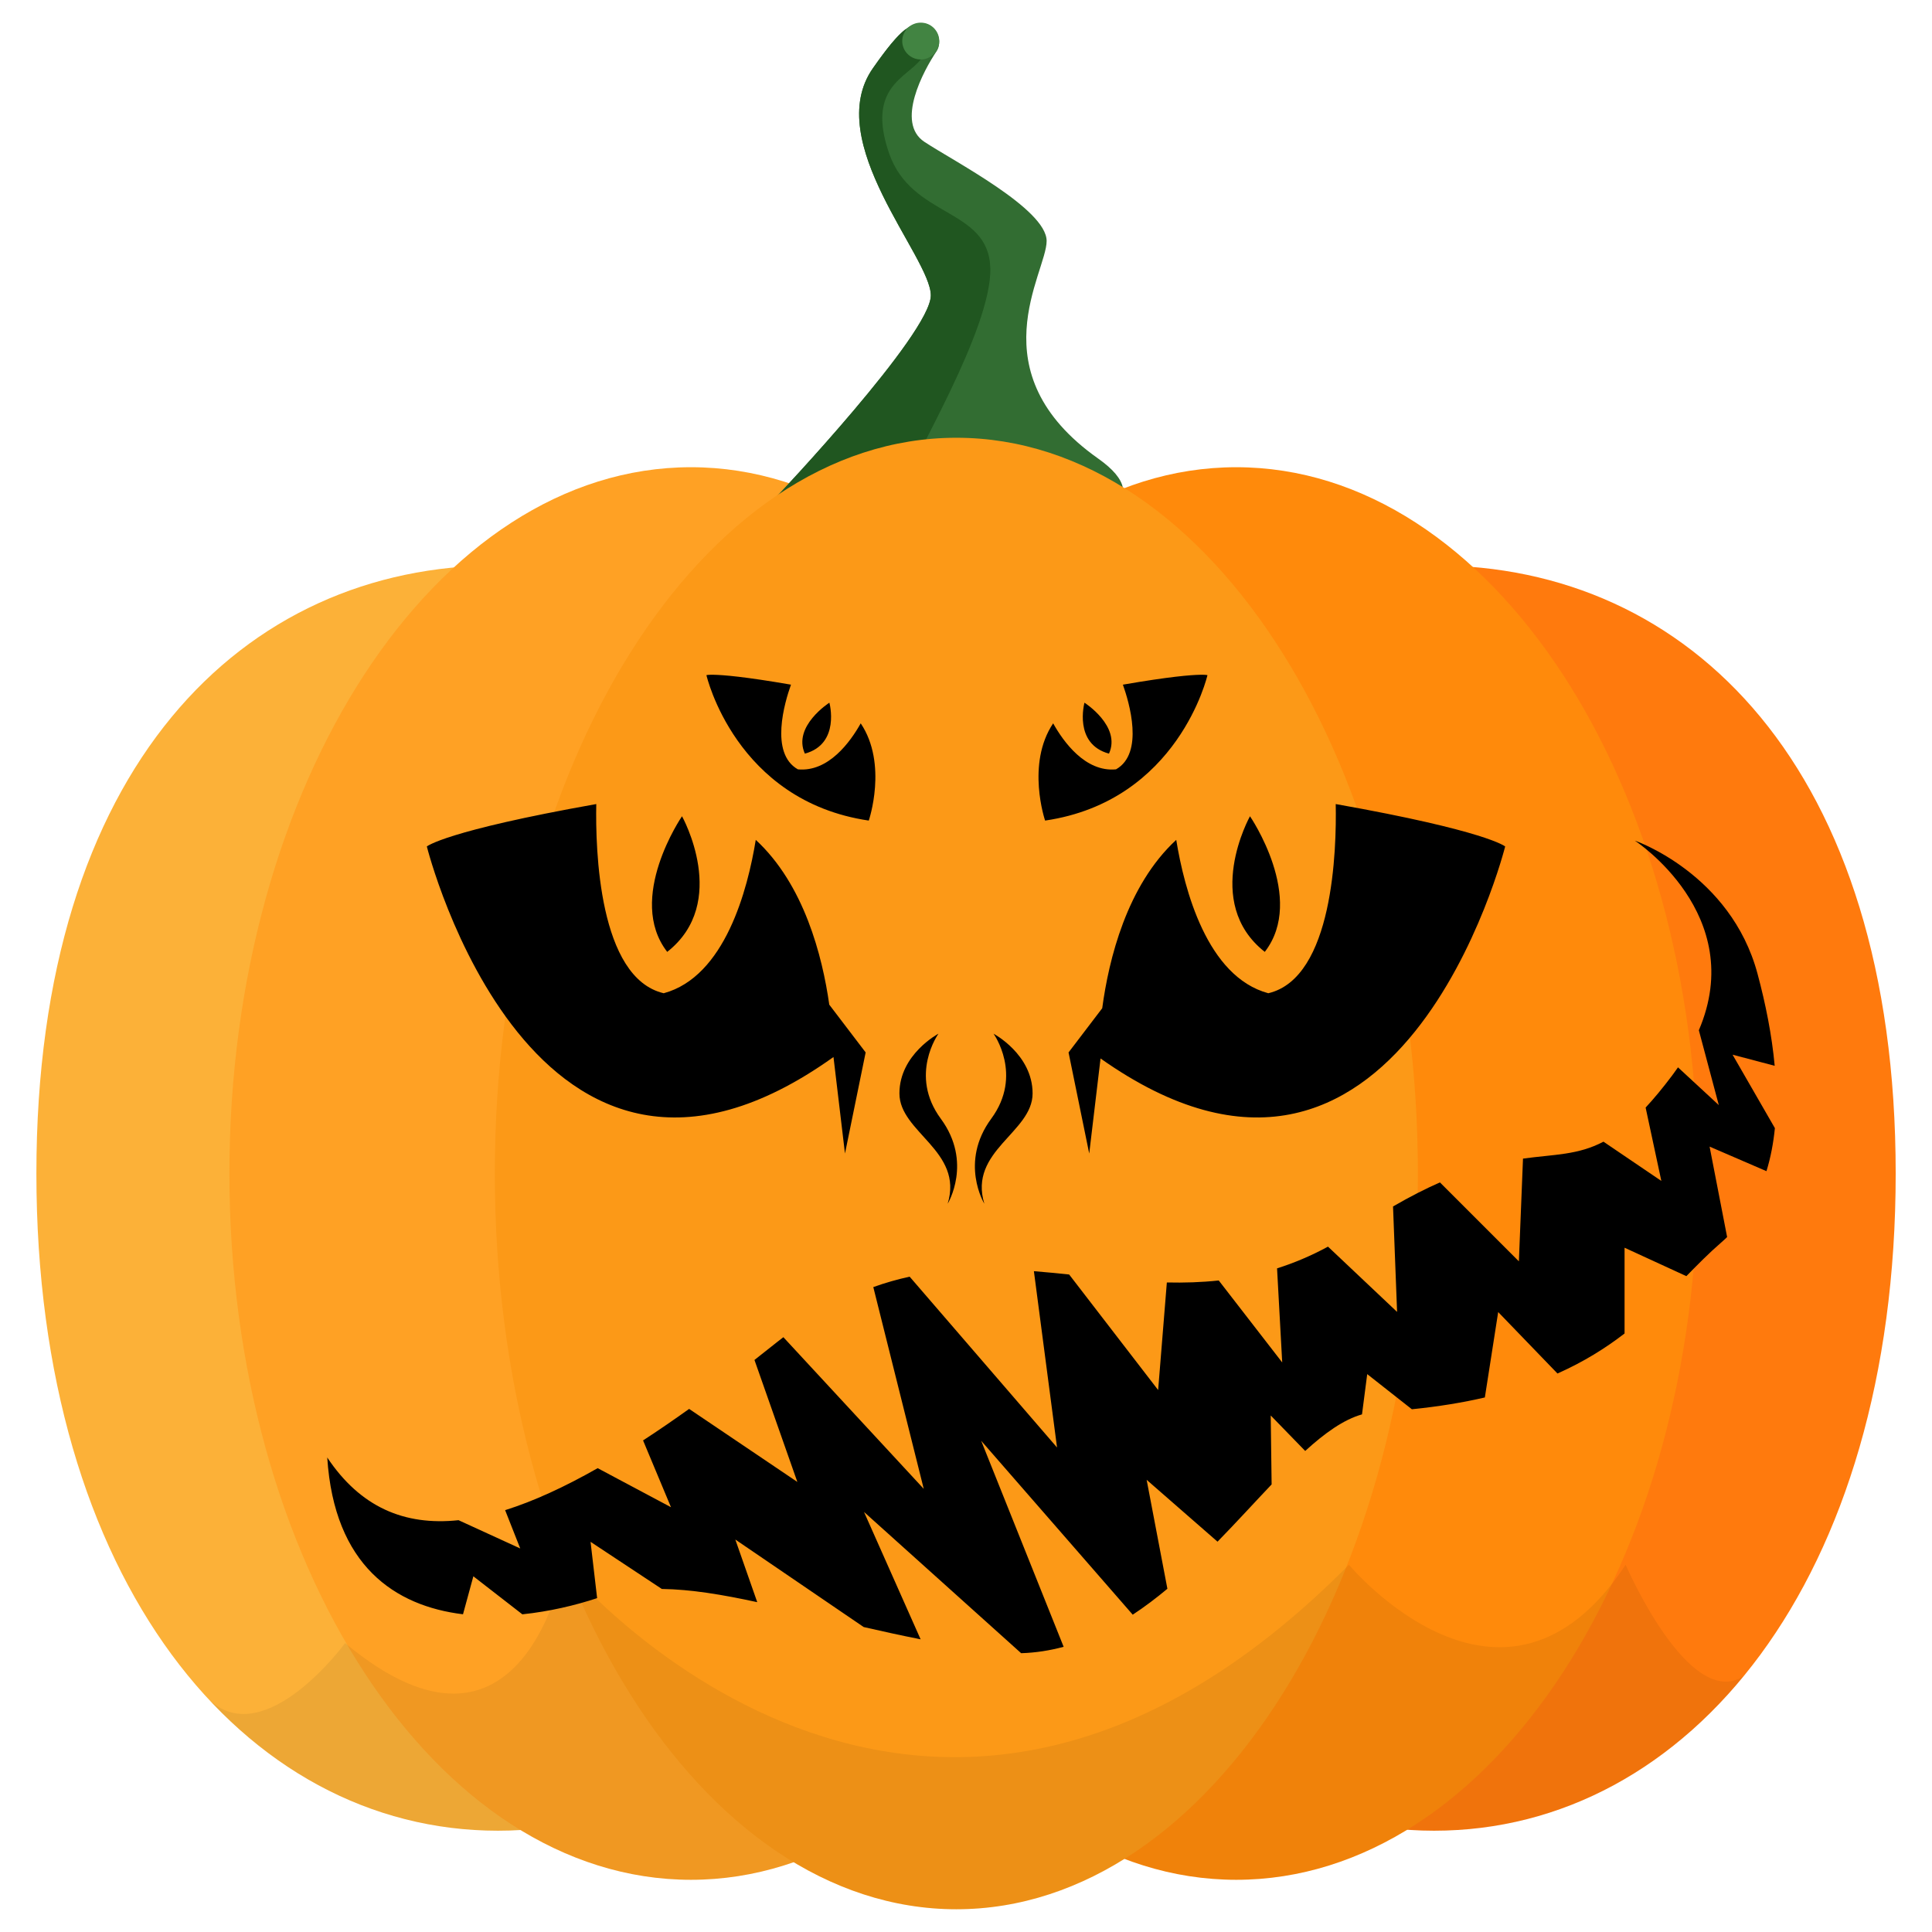
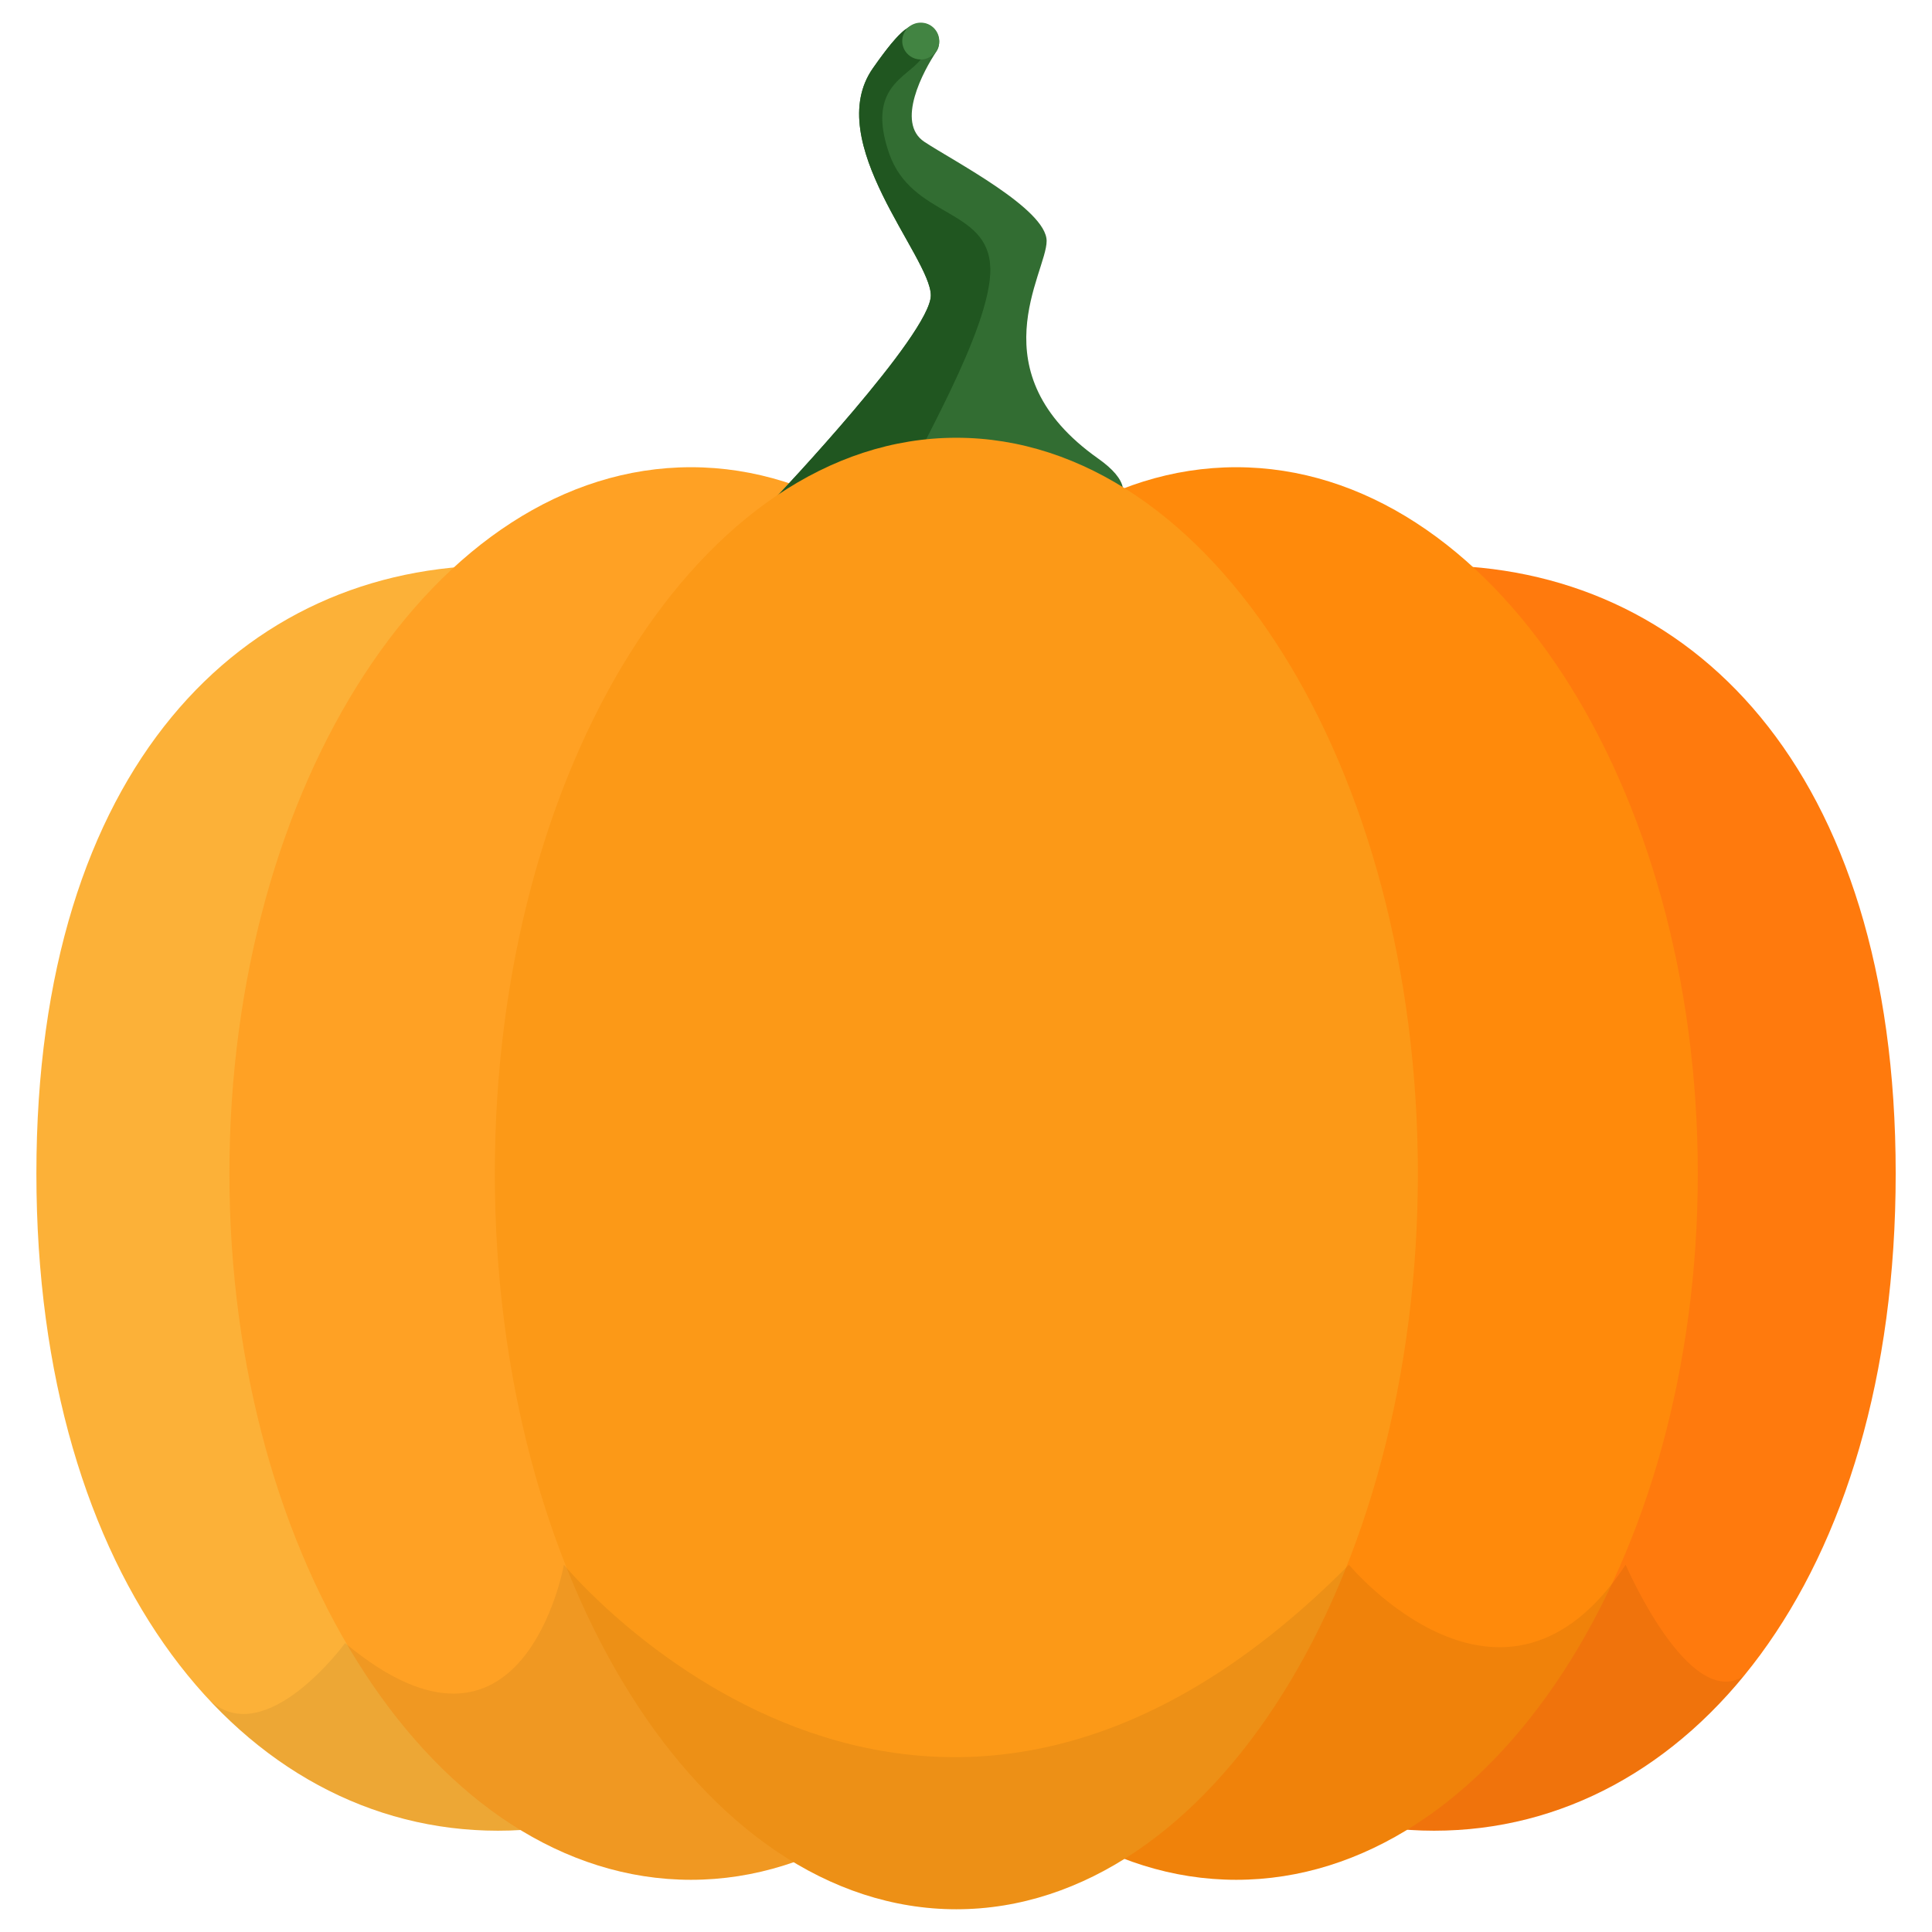
<svg xmlns="http://www.w3.org/2000/svg" version="1.1" x="0px" y="0px" viewBox="0 0 100 100" xml:space="preserve" id="svg1276" width="1024" height="1024">
  <defs id="defs846" />
  <g id="layer2" style="display:inline">
    <g id="layer1" style="display:inline" transform="translate(-242.0814,-16.26103)">
      <path class="st22" d="m 291.743,77.001 c 0,21.034 -10.696,34.017 -23.889,34.017 -13.193,0 -23.889,-12.986 -23.889,-34.017 0,-21.031 10.696,-31.475 23.889,-31.475 13.193,0 23.889,10.444 23.889,31.475 z" id="path1003" style="fill:#fcb138;fill-opacity:1;stroke-width:0.255" />
      <path class="st23" d="m 340.202,77.001 c 0,21.034 -10.696,34.017 -23.889,34.017 -13.193,0 -23.889,-12.986 -23.889,-34.017 0,-21.031 10.696,-31.475 23.889,-31.475 13.193,0 23.889,10.444 23.889,31.475 z" id="path1005" style="fill:#ff7a0d;fill-opacity:1;stroke-width:0.255" />
      <path id="ellipse1007" style="fill:#ff8a0b;stroke-width:0.255" d="M 329.959,77.001 A 23.889,36.558 0 0 1 306.07,113.559 23.889,36.558 0 0 1 282.182,77.001 23.889,36.558 0 0 1 306.07,40.444 23.889,36.558 0 0 1 329.959,77.001 Z" class="st24" />
      <path id="ellipse1009" style="fill:#ffa124;stroke-width:0.255" d="M 301.733,77.001 A 23.889,36.558 0 0 1 277.845,113.559 23.889,36.558 0 0 1 253.956,77.001 23.889,36.558 0 0 1 277.845,40.444 23.889,36.558 0 0 1 301.733,77.001 Z" class="st25" />
      <path class="st26" d="m 282.266,41.981 c 0,0 7.994,-8.444 7.994,-10.432 0,-1.987 -5.661,-7.949 -2.998,-11.756 0.933,-1.332 1.551,-2.051 2.103,-2.257 1.025,-0.379 1.62,0.742 1.186,1.388 -0.667,0.994 -2.124,3.685 -0.624,4.678 1.498,0.994 6.328,3.476 6.328,5.133 0,1.657 -3.662,6.788 2.666,11.26 6.328,4.47 -12.49,5.133 -13.821,3.476 -1.337,-1.657 -2.834,-1.492 -2.834,-1.492 z" id="path1011" style="fill:#326d32;fill-opacity:1;stroke-width:0.255" />
      <path id="path893" style="fill:#205620;fill-opacity:1;stroke-width:2.61" d="m 479.936,15.541 c -4.648,3.571 -10.04,10.296 -17.281,20.633 -27.27,38.981 30.699,100.03 30.699,120.379 0,20.348 -81.85,106.807 -81.861,106.818 v 0.002 c 6.5e-4,-7e-5 0.221,-0.012 0.326,-0.019 1.036,-0.133 72.16,-9.301 71.303,-13.512 -0.864,-4.242 42.631,-75.464 41.768,-107.68 -0.838,-32.215 -41.767,-26.281 -53.701,-61.047 -11.96,-34.765 9.368,-39.841 16.826,-49.6 4.194,-5.487 -1.921,-11.639 -8.078,-15.975 z" transform="matrix(0.09765625,0,0,0.09765625,242.0814,16.26103)" />
      <path id="ellipse1025" style="fill:#fc9917;stroke-width:0.255" d="M 315.47,77.001 A 23.889,38.083 0 0 1 291.582,115.084 23.889,38.083 0 0 1 267.693,77.001 23.889,38.083 0 0 1 291.582,38.919 23.889,38.083 0 0 1 315.47,77.001 Z" class="st29" />
      <path id="path1051" style="opacity:0.06;stroke-width:2.61" d="m 298.879,829.352 c 0,0 -21.329,120.378 -115.963,41.531 0,0 -41.978,57.359 -71.809,30.309 41.869,44.745 94.99,69.121 152.807,69.121 4.053,0 8.081,-0.127 12.086,-0.365 a 244.619,374.353 0 0 0 90.215,26.387 244.619,374.353 0 0 0 54.471,-9.4 244.619,389.966 0 0 0 86.197,25.014 244.619,389.966 0 0 0 89.076,-26.773 244.619,374.353 0 0 0 59.287,11.16 244.619,374.353 0 0 0 90.482,-26.551 c 4.769,0.339 9.571,0.529 14.41,0.529 63.118,0 120.65,-29.028 164.043,-81.918 -29.049,18.692 -62.553,-59.043 -62.553,-59.043 -64.799,98.337 -146.66,0 -146.66,0 -227.372,229.462 -416.09,0 -416.09,0 z m -193.561,65.264 -0.037,0.141 c 0.329,0.376 0.66,0.748 0.99,1.121 -0.319,-0.414 -0.638,-0.824 -0.953,-1.262 z" transform="matrix(0.09765625,0,0,0.09765625,242.0814,16.26103)" />
      <path id="circle1023" style="fill:#428442;stroke-width:0.255" d="m 290.697,18.386 a 0.958,0.953 0 0 1 -0.958,0.953 0.958,0.953 0 0 1 -0.958,-0.953 0.958,0.953 0 0 1 0.958,-0.953 0.958,0.953 0 0 1 0.958,0.953 z" class="st28" />
    </g>
  </g>
  <g id="layer3" style="display:none">
    <path id="path944" style="fill:#000000;fill-opacity:1;stroke-width:0.088" d="m 32.28,42.065 a 6.61,6.61 0 0 0 -6.61,6.61 6.61,6.61 0 0 0 6.61,6.61 6.61,6.61 0 0 0 6.61,-6.61 6.61,6.61 0 0 0 -6.61,-6.61 z m 35.439,0 a 6.61,6.61 0 0 0 -6.61,6.61 6.61,6.61 0 0 0 6.61,6.61 6.61,6.61 0 0 0 6.61,-6.61 6.61,6.61 0 0 0 -6.61,-6.61 z" />
    <path style="fill:#000000;fill-opacity:1;stroke:#000000;stroke-width:0.098px;stroke-linecap:butt;stroke-linejoin:miter;stroke-opacity:1" d="m 49.9,52.776 c -1.83,1.352 -3.561,4.726 -3.667,6.951 l 3.72,-2.377 c 0,0 1.929,1.58 3.802,2.271 0,0 -1.046,-5.426 -3.856,-6.845 z" id="path987" />
    <path style="fill:#000000;fill-opacity:1;stroke:#000000;stroke-width:0.098px;stroke-linecap:butt;stroke-linejoin:miter;stroke-opacity:1" d="m 25.379,65.966 c 0,0 4.344,13.032 14.515,16.21 l 3.284,-3.602 3.708,4.768 3.92,-5.086 3.602,4.662 3.178,-4.98 3.814,3.496 c 0,0 11.76,-4.768 13.244,-18.117 l -5.297,4.874 -4.556,-3.814 -3.496,6.463 -4.874,-4.45 -4.662,5.721 -4.98,-5.615 -5.297,4.98 -4.874,-5.403 -3.92,4.238 z" id="path991" />
  </g>
  <g id="g1003" style="display:none">
    <path style="fill:#000000;fill-opacity:1;stroke:#000000;stroke-width:0.139px;stroke-linecap:butt;stroke-linejoin:miter;stroke-opacity:1" d="m 50.08,52.068 -5.803,9.439 5.732,-3.746 5.713,3.605 z" id="path999" />
    <path id="path997-3" style="fill:#000000;fill-opacity:1;stroke-width:0.138" d="m 40.432,39.479 c -1.603,0.023 -2.837,5.924 -6.785,7.932 -5.054,2.571 -12.642,-2.207 -10.015,2.955 2.277,4.476 7.259,6.649 11.837,5.474 -2.332,2.257 -7.497,1.64 -7.497,1.64 0,-1e-6 2.433,1.953 8.907,-0.924 6.474,-2.877 6.234,-10.191 6.234,-10.191 0,0 -0.019,4.89e-4 -0.027,5.86e-4 0.082,-1.775 -0.284,-3.604 -1.152,-5.311 -0.575,-1.129 -1.052,-1.584 -1.501,-1.577 z m 19.136,0 c -0.449,-0.006 -0.927,0.448 -1.501,1.577 -0.868,1.707 -1.234,3.535 -1.153,5.31 -0.002,-1.4e-5 -0.013,-1.95e-4 -0.013,-1.95e-4 0,0 -0.24,7.313 6.234,10.191 6.474,2.877 8.907,0.924 8.907,0.924 0,0 -5.16,0.619 -7.492,-1.635 4.573,1.164 9.544,-1.01 11.818,-5.479 2.626,-5.163 -4.962,-0.384 -10.015,-2.955 -3.948,-2.009 -5.182,-7.909 -6.785,-7.932 z" />
    <path id="path908" style="fill:#000000;fill-opacity:1;stroke:none;stroke-width:0.091" d="m 50.311,64.624 c -1.57e-4,0.002 -2.22e-4,0.004 -3.8e-4,0.005 -0.768,9.328 0.454,13.275 1.381,14.884 l 2.375,-3.791 1.769,4.075 c 1.017,-1.384 1.931,-5.077 1.681,-14.159 -2.277,-0.624 -4.697,-0.987 -7.206,-1.015 z m -2.6,0.092 c -2.445,0.2 -4.787,0.711 -6.975,1.462 0.027,1.06 -0.022,2.458 -0.172,4.276 -0.604,7.343 0.089,9.999 0.898,10.856 0.183,-0.047 0.367,-0.093 0.552,-0.138 l 1.293,-4.585 3.028,3.635 c 1.931,-5.994 1.319,-15.29 1.319,-15.29 0,0 0.029,-0.107 0.058,-0.216 z m 12.067,1.643 c -0.391,2.959 -1.141,10.284 0.244,15.06 0.052,0.178 0.094,0.344 0.129,0.5 1.095,0.327 2.147,0.677 3.153,1.026 3.185,-3.706 3.572,-10.479 3.609,-12.784 -0.621,-0.456 -1.271,-0.892 -1.948,-1.307 l -2.285,2.743 -1.296,-4.6 C 60.859,66.771 60.323,66.558 59.778,66.359 Z m -22.856,1.439 c -0.067,0.034 -0.134,0.068 -0.201,0.103 l -1.254,4.489 -2.059,-2.461 c -0.06,0.043 -0.12,0.085 -0.179,0.128 -1.204,7.595 0.034,11.522 1.326,13.497 1.058,-0.393 2.183,-0.803 3.374,-1.199 1.903,-5.392 -0.56,-13.226 -1.006,-14.558 z m 32.01,4.004 c -3.349,8.305 -1.385,11.879 -0.493,12.955 3.952,1.309 6.38,1.536 6.38,-2.126 0,-3.553 -2.215,-7.522 -5.886,-10.829 z m -38.276,0.381 c -3.423,3.228 -5.472,7.03 -5.472,10.448 0,3.442 2.016,3.45 5.412,2.351 1.923,-4.114 0.741,-10.136 0.06,-12.799 z" />
  </g>
  <g id="layer4" style="display:none">
    <path id="path1059" style="fill:#000000;fill-opacity:1;stroke:none;stroke-width:0.114px;stroke-linecap:butt;stroke-linejoin:miter;stroke-opacity:1" d="m 32.262,41.703 c -0.188,-0.003 -0.375,0.004 -0.559,0.024 -5.911,0.611 -13.235,2.751 -13.235,2.751 15.676,-0.306 26.855,7.794 26.855,7.794 0,0 -7.235,-10.47 -13.061,-10.569 z m 35.476,0 c -5.826,0.099 -13.061,10.569 -13.061,10.569 0,0 11.179,-8.1 26.855,-7.794 0,0 -7.324,-2.139 -13.235,-2.751 -0.185,-0.019 -0.371,-0.027 -0.559,-0.024 z M 24.355,46.143 C 21.313,46.138 19.499,46.757 19.499,46.757 31.488,45.558 42.278,52.872 42.278,52.872 35.001,47.327 28.524,46.149 24.355,46.143 Z m 50.762,0 c -4.169,0.006 -10.645,1.184 -17.923,6.729 0,0 10.79,-7.313 22.779,-6.114 0,0 -1.814,-0.619 -4.856,-0.614 z m -28.79,4.691 c 0,0 1.808,1.98 -1.834,2.763 l -0.429,0.246 c 0,0 4.012,-0.224 3.685,-1.377 -0.327,-1.153 -1.423,-1.632 -1.423,-1.632 z m 7.776,0 c 0,0 -1.095,0.479 -1.423,1.632 -0.327,1.153 3.685,1.377 3.685,1.377 l -0.429,-0.246 c -3.641,-0.783 -1.834,-2.763 -1.834,-2.763 z" />
    <path id="rect1104" style="fill:#000000;fill-opacity:1;stroke:none;stroke-width:0.098" d="m 49.746,54.629 c 0,0 -4.616,2.096 -3.931,3.779 0.396,0.973 2.272,0.861 3.15,-0.022 0.883,-0.888 0.781,-3.758 0.781,-3.758 z m 0.506,0.028 c 0,0 -0.098,2.846 0.781,3.72 0.884,0.879 2.772,0.958 3.156,-0.022 0.657,-1.676 -3.937,-3.698 -3.937,-3.698 z" />
    <path id="path1157" style="fill:#000000;fill-opacity:1;stroke:none;stroke-width:0.144" d="m 21.891,55.035 c -0.079,-0.001 -0.157,-0.001 -0.235,5.73e-4 -0.974,0.021 -1.845,0.278 -2.385,0.953 -1.918,2.398 -1.079,7.673 -1.079,7.673 0,0 -1.679,-10.79 9.112,-7.193 0,0 -2.964,-1.395 -5.412,-1.433 z m 56.218,0 c -2.448,0.038 -5.412,1.433 -5.412,1.433 10.79,-3.597 9.112,7.193 9.112,7.193 0,0 0.839,-5.275 -1.079,-7.673 -0.54,-0.674 -1.411,-0.932 -2.385,-0.953 -0.078,-0.002 -0.156,-0.002 -0.235,-5.73e-4 z m -54.215,2.525 c -2.738,0.029 -4.309,1.665 -4.309,6.581 0,6.75 3.014,12.896 7.95,17.506 0.546,-2.303 1.655,-4.791 3.83,-6.734 0,0 -0.498,5.898 0.17,9.859 5.072,3.304 11.399,5.267 18.262,5.267 6.766,0 13.013,-1.907 18.049,-5.128 0.977,-3.863 0.383,-10.891 0.383,-10.891 2.412,2.155 3.513,4.979 3.989,7.479 4.842,-4.593 7.792,-10.679 7.792,-17.357 0,-10.449 -7.348,-6.079 -17.813,-2.965 -0.22,2.904 -1.188,7.346 -4.798,10.279 0,0 0.683,-5.184 0.365,-9.118 -2.616,0.576 -5.368,0.966 -8.206,0.966 -2.68,0 -5.271,-0.348 -7.734,-0.872 -0.3,3.922 0.373,9.024 0.373,9.024 C 38.636,68.562 37.647,64.202 37.409,61.296 31.762,59.627 27.051,57.526 23.894,57.56 Z" />
  </g>
  <g id="layer5" style="display:none">
    <path id="path1262" style="opacity:1;fill:#000000;fill-opacity:1;stroke:none;stroke-width:0.098" d="m 40.125,38.585 c -0.993,-0.024 -1.766,0.284 -1.941,0.858 -0.255,0.834 1.353,0.273 2.973,0.768 1.62,0.496 2.638,1.861 2.893,1.027 0.255,-0.834 -0.851,-1.912 -2.471,-2.407 -0.506,-0.155 -1.003,-0.235 -1.454,-0.246 z m 19.448,0 c -0.451,0.011 -0.948,0.091 -1.454,0.246 -1.62,0.496 -2.726,1.574 -2.471,2.407 0.255,0.834 1.274,-0.531 2.893,-1.027 1.62,-0.496 3.228,0.065 2.973,-0.768 -0.175,-0.573 -0.949,-0.882 -1.941,-0.858 z M 33.113,41.149 c -5.276,0 -9.553,3.75 -9.553,8.377 0,3.249 2.111,2.08 5.195,1.095 a 5.732,5.217 0 0 1 -1.227,-3.226 5.732,5.217 0 0 1 5.732,-5.217 5.732,5.217 0 0 1 5.731,5.217 5.732,5.217 0 0 1 -1.292,3.3 c 2.959,0.966 4.966,2 4.966,-1.169 0,-4.626 -4.277,-8.377 -9.553,-8.377 z m 33.203,0 c -5.276,0 -9.553,3.75 -9.553,8.377 -10e-7,3.171 2.01,2.133 4.974,1.166 a 5.732,5.217 0 0 1 -1.289,-3.297 5.732,5.217 0 0 1 5.732,-5.217 5.732,5.217 0 0 1 5.731,5.217 5.732,5.217 0 0 1 -1.229,3.229 c 3.08,0.984 5.187,2.149 5.187,-1.098 0,-4.626 -4.277,-8.377 -9.553,-8.377 z M 23.274,52.612 a 5.07,1.617 0 0 0 -5.005,1.616 5.07,1.617 0 0 0 5.07,1.617 5.07,1.617 0 0 0 5.07,-1.617 5.07,1.617 0 0 0 -5.07,-1.616 5.07,1.617 0 0 0 -0.066,0 z m 53.32,0 a 5.07,1.617 0 0 0 -5.005,1.616 5.07,1.617 0 0 0 5.07,1.617 5.07,1.617 0 0 0 5.07,-1.617 5.07,1.617 0 0 0 -5.07,-1.616 5.07,1.617 0 0 0 -0.066,0 z" />
    <path style="color:#000000;font-style:normal;font-variant:normal;font-weight:normal;font-stretch:normal;font-size:medium;line-height:normal;font-family:sans-serif;font-variant-ligatures:normal;font-variant-position:normal;font-variant-caps:normal;font-variant-numeric:normal;font-variant-alternates:normal;font-variant-east-asian:normal;font-feature-settings:normal;font-variation-settings:normal;text-indent:0;text-align:start;text-decoration:none;text-decoration-line:none;text-decoration-style:solid;text-decoration-color:#000000;letter-spacing:normal;word-spacing:normal;text-transform:none;writing-mode:lr-tb;direction:ltr;text-orientation:mixed;dominant-baseline:auto;baseline-shift:baseline;text-anchor:start;white-space:normal;shape-padding:0;shape-margin:0;inline-size:0;clip-rule:nonzero;display:inline;overflow:visible;visibility:visible;opacity:1;isolation:auto;mix-blend-mode:normal;color-interpolation:sRGB;color-interpolation-filters:linearRGB;solid-color:#000000;solid-opacity:1;vector-effect:none;fill:#000000;fill-opacity:1;fill-rule:nonzero;stroke:none;stroke-width:2.959;stroke-linecap:round;stroke-linejoin:round;stroke-miterlimit:4;stroke-dasharray:none;stroke-dashoffset:0;stroke-opacity:1;color-rendering:auto;image-rendering:auto;shape-rendering:auto;text-rendering:auto;enable-background:accumulate;stop-color:#000000;stop-opacity:1" d="m 40.251,59.262 a 1.479,1.479 0 0 0 -1.08,0.439 1.479,1.479 0 0 0 0.014,2.092 l 5.016,4.951 a 1.48,1.48 0 0 0 2.129,-0.051 l 3.543,-3.859 4.115,3.799 a 1.48,1.48 0 0 0 2.053,-0.043 l 4.783,-4.805 a 1.479,1.479 0 0 0 -0.004,-2.094 1.479,1.479 0 0 0 -2.092,0.006 l -3.779,3.795 -4.16,-3.84 a 1.48,1.48 0 0 0 -2.092,0.088 L 45.187,63.561 41.265,59.688 a 1.479,1.479 0 0 0 -1.014,-0.426 z" id="path1526" />
    <path id="path1528" style="opacity:1;fill:#000000;fill-opacity:1;stroke:none;stroke-width:2.959;stroke-linecap:round;stroke-linejoin:round;stroke-miterlimit:4;stroke-dasharray:none" d="m 52.351,52.612 c -1e-6,0.568 -1.053,0.247 -2.351,0.247 -1.299,0 -2.351,0.321 -2.351,-0.247 0,-0.568 1.053,-1.029 2.351,-1.029 1.299,0 2.351,0.461 2.351,1.029 z" />
  </g>
  <g id="layer6" style="display:none">
    <path id="path1584" style="fill:#000000;fill-opacity:1;stroke:none;stroke-width:0.098px;stroke-linecap:butt;stroke-linejoin:miter;stroke-opacity:1" d="m 25.466,36.514 c -1.105,0 -2.199,0.26 -2.817,0.436 0.936,-0.206 2.929,-0.243 4.082,2.665 -1.159,2.316 -3.326,8.235 2.886,11.234 2.487,1.2 4.792,2.057 6.97,2.121 -2.91,0.849 -6.895,1.096 -12.194,-0.295 0,0 13.746,6.157 18.891,-4.177 0.752,-1.511 0.012,-2.532 -0.686,-1.809 -0.679,0.703 -1.445,1.082 -2.262,1.21 -3.052,-2.095 -10.381,-10.528 -9.858,-9.613 2.489,4.362 5.729,7.88 7.723,9.451 -3.643,-0.99 -7.681,-5.228 -9.677,-7.55 C 28.096,39.188 26.821,36.514 25.466,36.514 Z m -2.817,0.436 c -0.317,0.07 -0.513,0.159 -0.513,0.159 0,0 0.2,-0.069 0.513,-0.159 z M 74.534,36.514 c -1.354,0 -2.629,2.674 -3.059,3.673 -1.995,2.322 -6.034,6.559 -9.677,7.55 1.995,-1.571 5.234,-5.089 7.723,-9.451 0.522,-0.915 -6.806,7.518 -9.858,9.613 -0.818,-0.128 -1.583,-0.507 -2.262,-1.21 -0.698,-0.723 -1.439,0.298 -0.686,1.809 5.146,10.335 18.891,4.177 18.891,4.177 -5.299,1.391 -9.284,1.144 -12.194,0.295 2.179,-0.064 4.484,-0.921 6.97,-2.121 6.212,-2.999 4.045,-8.918 2.886,-11.234 1.153,-2.908 3.147,-2.87 4.082,-2.665 C 76.733,36.774 75.639,36.514 74.534,36.514 Z m 2.817,0.436 c 0.313,0.089 0.513,0.159 0.513,0.159 0,0 -0.196,-0.089 -0.513,-0.159 z m -33.124,7.555 c -0.372,0 -1.189,0.537 -0.325,0.929 0.299,0.136 1.189,0.476 1.189,1.784 0,1.308 -2.26,4.282 -2.26,4.282 0,0 4.282,-2.736 2.616,-5.59 -0.624,-1.07 -0.998,-1.405 -1.221,-1.405 z m 11.546,0 c -0.223,0 -0.596,0.335 -1.221,1.405 -1.665,2.855 2.617,5.59 2.617,5.59 0,0 -2.26,-2.973 -2.26,-4.282 0,-1.308 0.891,-1.648 1.189,-1.784 0.864,-0.393 0.046,-0.929 -0.325,-0.929 z" />
    <path id="path1653" style="fill:#000000;fill-opacity:1;stroke:none;stroke-width:0.129px;stroke-linecap:butt;stroke-linejoin:miter;stroke-opacity:1" d="m 44.477,54.206 c -0.389,-0.005 -0.735,0.232 -0.994,0.824 -1.384,3.158 2.498,2.157 5.201,3.774 0,0 -2.52,-4.576 -4.207,-4.598 z m 11.047,0 c -1.687,0.022 -4.207,4.598 -4.207,4.598 2.703,-1.617 6.586,-0.616 5.201,-3.774 -0.26,-0.592 -0.605,-0.829 -0.994,-0.824 z" />
    <path id="path1689-0" style="display:inline;fill:#000000;fill-opacity:1;stroke:none;stroke-width:0.098px;stroke-linecap:butt;stroke-linejoin:miter;stroke-opacity:1" d="m 17.95,49.303 c -5.096,3.718 -2.475,13.896 3.997,15.824 6.473,1.928 18.451,11.995 18.451,11.995 0,0 -0.068,-1.829 -0.396,-4.079 l 2.902,1.776 3.24,-3.367 3.588,4.275 3.959,-4.086 2.137,4.147 4.169,-2.729 c -0.326,2.243 -0.394,4.063 -0.394,4.063 0,0 11.978,-10.067 18.451,-11.995 6.473,-1.928 9.093,-12.106 3.997,-15.824 0,0 2.892,2.204 0.275,6.61 -2.617,4.407 -18.041,7.024 -20.244,10.329 -0.419,0.629 -0.768,1.413 -1.06,2.27 l -3.959,2.591 -2.557,-4.963 -4.6,4.748 -3.594,-4.285 -3.938,4.09 -3.354,-2.052 C 38.721,67.734 38.359,66.902 37.919,66.242 35.715,62.937 20.291,60.32 17.675,55.913 c -2.617,-4.407 0.275,-6.61 0.275,-6.61 z" />
  </g>
  <g id="layer7" style="display:none">
    <path id="rect1942" style="opacity:1;fill:#000000;fill-opacity:1;stroke:none;stroke-width:1.953;stroke-linecap:round;stroke-linejoin:round;stroke-miterlimit:4;stroke-dasharray:none;stroke-opacity:0.955" d="M 50,46.811 53.727,57.855 H 46.273 Z" />
    <path id="path1792-03-9" style="display:inline;opacity:1;fill:#000000;fill-opacity:1;stroke:none;stroke-width:3.242;stroke-linecap:round;stroke-linejoin:round;stroke-miterlimit:4;stroke-dasharray:none;stroke-opacity:0.955" d="m 23.458,49.217 c 0,3.698 4.45,6.696 9.94,6.696 5.49,0 9.94,-2.998 9.94,-6.696 0,0 -4.312,4.211 -9.802,4.211 -5.49,0 -10.078,-4.211 -10.078,-4.211 z m 33.203,0 c 0,3.698 4.45,6.696 9.94,6.696 5.49,0 9.94,-2.998 9.94,-6.696 0,0 -4.588,4.211 -10.078,4.211 -5.49,0 -9.802,-4.211 -9.802,-4.211 z" />
    <path id="path1828-9" style="display:inline;opacity:1;fill:#000000;fill-opacity:1;stroke:none;stroke-width:2.766;stroke-linecap:round;stroke-linejoin:round;stroke-miterlimit:4;stroke-dasharray:none;stroke-opacity:0.955" d="m 34.921,61.461 a 0.742,0.742 0 0 0 -0.353,0.09 0.742,0.742 0 0 0 -0.301,1.006 c 1.685,3.127 1.342,5.728 0.603,7.625 -0.738,1.897 -1.869,3.004 -1.869,3.004 a 0.742,0.742 0 0 0 -0.012,1.051 0.742,0.742 0 0 0 1.051,0.01 c 0,0 1.357,-1.327 2.213,-3.525 0.077,-0.198 0.15,-0.404 0.217,-0.617 2.017,0.871 7.171,-0.642 13.308,-0.642 6.316,0 11.767,1.603 13.724,0.56 0.075,0.242 0.156,0.476 0.243,0.699 0.856,2.199 2.215,3.525 2.215,3.525 a 0.742,0.742 0 0 0 1.049,-0.01 0.742,0.742 0 0 0 -0.01,-1.051 c 0,0 -1.131,-1.106 -1.869,-3.004 -0.738,-1.897 -1.081,-4.498 0.604,-7.625 a 0.742,0.742 0 0 0 -0.301,-1.006 0.742,0.742 0 0 0 -0.348,-0.09 0.742,0.742 0 0 0 -0.658,0.391 c -0.829,1.539 -1.227,3.009 -1.34,4.36 -2.211,-2.15 -7.275,-3.653 -13.17,-3.653 -1.092,0 -2.153,0.053 -3.175,0.151 v 4.829 h -4.556 v -4.023 c -2.287,0.62 -4.13,1.506 -5.287,2.555 -0.128,-1.313 -0.525,-2.734 -1.326,-4.22 a 0.742,0.742 0 0 0 -0.652,-0.391 z m 8.785,13.553 a 0.742,0.742 0 0 0 -0.576,0.271 0.742,0.742 0 0 0 0.104,1.045 c 0,0 1.467,1.205 3.746,1.817 2.279,0.611 5.455,0.622 8.742,-1.643 a 0.742,0.742 0 0 0 0.19,-1.031 0.742,0.742 0 0 0 -1.031,-0.189 c -2.926,2.015 -5.549,1.957 -7.516,1.43 -1.966,-0.528 -3.189,-1.531 -3.189,-1.531 a 0.742,0.742 0 0 0 -0.469,-0.168 z" />
  </g>
  <g id="layer8" style="display:none">
    <path id="path2213" style="opacity:1;fill:#000000;fill-opacity:1;stroke:none;stroke-width:1.668;stroke-linecap:round;stroke-linejoin:round;stroke-miterlimit:4;stroke-dasharray:none;stroke-opacity:0.955" d="m 24.272,43.2 a 12.425,9.25 0 0 0 -6.231,8.019 12.425,9.25 0 0 0 12.425,9.25 12.425,9.25 0 0 0 12.425,-9.25 12.425,9.25 0 0 0 -5.922,-7.882 9.181,7.662 0 0 1 2.747,5.466 9.181,7.662 0 0 1 -9.181,7.662 9.181,7.662 0 0 1 -9.181,-7.662 9.181,7.662 0 0 1 2.918,-5.603 z m 39.07,0 a 12.425,9.25 0 0 0 -6.232,8.019 12.425,9.25 0 0 0 12.425,9.25 12.425,9.25 0 0 0 12.425,-9.25 12.425,9.25 0 0 0 -5.922,-7.882 9.181,7.662 0 0 1 2.747,5.466 9.181,7.662 0 0 1 -9.181,7.662 9.181,7.662 0 0 1 -9.181,-7.662 9.181,7.662 0 0 1 2.918,-5.603 z" />
    <path style="fill:#000000;fill-opacity:1;stroke:none;stroke-width:0.098px;stroke-linecap:butt;stroke-linejoin:miter;stroke-opacity:1" d="m 50.024,56.741 c 0,0 -5.159,-2.117 -3.698,0.429 1.545,2.694 3.636,3.376 3.636,3.376 0,0 2.938,-1.368 3.875,-3.622 0.824,-1.984 -3.813,-0.182 -3.813,-0.182 z" id="path2313" />
    <path id="path2194-4" style="display:inline;opacity:1;mix-blend-mode:normal;fill:#000000;fill-opacity:1;stroke:none;stroke-width:1.545;stroke-linecap:round;stroke-linejoin:round;stroke-miterlimit:4;stroke-dasharray:none;stroke-opacity:0.955" d="m 57.028,61.414 a 0.833,0.833 0 0 0 -0.502,0.176 c 0,0 -0.531,0.405 -0.997,1.086 a 6.282,1.933 0 0 0 -3.875,-0.878 v 1.715 h -2.899 v -1.723 a 6.282,1.933 0 0 0 -4.204,1.008 C 44.068,62.043 43.474,61.59 43.474,61.59 a 0.833,0.833 0 0 0 -0.498,-0.174 0.833,0.833 0 0 0 -0.67,0.322 0.833,0.833 0 0 0 0.148,1.168 c 0,0 0.406,0.321 0.721,0.83 0.315,0.509 0.507,1.06 0.183,1.773 a 0.833,0.833 0 0 0 0.414,1.103 0.833,0.833 0 0 0 1.101,-0.414 c 0.209,-0.461 0.294,-0.916 0.297,-1.347 a 6.282,1.933 0 0 0 4.98,0.755 6.282,1.933 0 0 0 4.681,-0.644 c 0.016,0.398 0.103,0.815 0.294,1.236 a 0.833,0.833 0 0 0 1.102,0.414 0.833,0.833 0 0 0 0.414,-1.103 c -0.324,-0.713 -0.131,-1.265 0.184,-1.773 0.314,-0.509 0.721,-0.83 0.721,-0.83 a 0.833,0.833 0 0 0 0.148,-1.168 0.833,0.833 0 0 0 -0.666,-0.324 z" />
  </g>
  <g id="layer9" style="display:none">
    <path id="path2343" style="opacity:1;fill:#000000;fill-opacity:1;stroke:none;stroke-width:3.51;stroke-linecap:round;stroke-linejoin:round;stroke-miterlimit:4;stroke-dasharray:none;stroke-opacity:0.955" d="m 32.612,62.744 c -0.955,-0.029 -1.483,0.417 -1.483,1.658 0,4.389 6.607,12.161 15.343,13.902 v -4.325 h 7.136 v 4.309 c 8.697,-1.771 15.264,-9.51 15.264,-13.886 0,-2.68 -2.476,-1.648 -6.383,-0.136 v 5.59 h -7.136 v -3.289 c -1.697,0.377 -3.493,0.625 -5.352,0.625 -1.859,0 -3.655,-0.247 -5.352,-0.625 v 2.734 H 37.512 v -5.035 c -2.098,-0.812 -3.793,-1.489 -4.9,-1.522 z" />
    <path id="rect2346" style="opacity:1;fill:#000000;fill-opacity:1;stroke:none;stroke-width:1.629;stroke-linecap:round;stroke-linejoin:round;stroke-miterlimit:4;stroke-dasharray:none;stroke-opacity:0.955" d="m 33.38,38.865 -8.871,12.801 17.779,-0.053 z m 33.203,0 -8.871,12.801 17.779,-0.053 z" />
    <path id="rect2346-9-0" style="display:inline;opacity:1;fill:#000000;fill-opacity:1;stroke:none;stroke-width:1.125;stroke-linecap:round;stroke-linejoin:round;stroke-miterlimit:4;stroke-dasharray:none;stroke-opacity:0.955" d="m 49.988,50.478 5.65,9.59 -11.277,0.04 z" />
  </g>
-   <g id="layer10" style="display:inline">
+   <g id="layer10" style="display:none">
    <path id="path2444" style="fill:#000000;fill-opacity:1;stroke:none;stroke-width:0.098px;stroke-linecap:butt;stroke-linejoin:miter;stroke-opacity:1" d="m 36.937,34.926 c -0.297,-0.005 -0.373,0.019 -0.373,0.019 0,0 1.495,6.512 8.404,7.528 0,0 0.998,-2.924 -0.417,-5.033 -0.526,0.94 -1.662,2.535 -3.254,2.381 -1.469,-0.832 -0.681,-3.475 -0.356,-4.383 -2.399,-0.415 -3.509,-0.504 -4.004,-0.512 z m 25.188,0 c -0.495,0.008 -1.605,0.097 -4.004,0.512 0.324,0.908 1.113,3.551 -0.356,4.383 -1.592,0.154 -2.728,-1.44 -3.254,-2.381 -1.414,2.109 -0.417,5.033 -0.417,5.033 6.909,-1.015 8.404,-7.528 8.404,-7.528 0,0 -0.076,-0.024 -0.373,-0.019 z M 42.929,36.371 c 0,0 -1.911,1.218 -1.269,2.637 1.852,-0.503 1.269,-2.637 1.269,-2.637 z m 13.203,0 c 0,0 -0.583,2.135 1.269,2.637 0.642,-1.419 -1.269,-2.637 -1.269,-2.637 z m -25.269,5.247 c -7.841,1.392 -8.77,2.195 -8.77,2.195 -2e-6,0 5.507,21.999 21.048,10.898 l 0.595,4.995 1.07,-5.233 -1.883,-2.472 C 42.565,49.483 41.62,45.782 39.118,43.471 c -0.415,2.559 -1.59,7.083 -4.765,7.939 -3.37,-0.793 -3.536,-7.461 -3.49,-9.792 z m 38.274,0 c 0.046,2.331 -0.12,8.999 -3.49,9.792 -3.174,-0.856 -4.349,-5.38 -4.765,-7.939 -2.563,2.367 -3.493,6.195 -3.831,8.715 l -1.743,2.288 1.07,5.233 0.586,-4.921 C 72.425,65.711 77.907,43.813 77.907,43.813 c 0,0 -0.929,-0.803 -8.77,-2.195 z m -33.836,0.631 c 0,0 -2.913,4.25 -0.766,7.02 3.257,-2.561 0.766,-7.02 0.766,-7.02 z m 29.398,0 c 0,0 -2.491,4.459 0.766,7.02 2.147,-2.77 -0.766,-7.02 -0.766,-7.02 z" />
    <path id="path2587" style="fill:#000000;fill-opacity:1;stroke:none;stroke-width:0.098px;stroke-linecap:butt;stroke-linejoin:miter;stroke-opacity:1" d="m 48.576,53.503 c 0,0 -2.022,1.07 -2.022,3.092 0,2.022 3.33,2.973 2.498,5.709 0,0 1.308,-2.141 -0.357,-4.401 -1.665,-2.26 -0.119,-4.401 -0.119,-4.401 z m 2.849,0 c 0,0 1.546,2.141 -0.119,4.401 -1.665,2.26 -0.357,4.401 -0.357,4.401 -0.833,-2.736 2.498,-3.687 2.498,-5.709 0,-2.022 -2.022,-3.092 -2.022,-3.092 z" />
    <path id="path2930-5" style="display:inline;fill:#000000;fill-opacity:1;stroke:none;stroke-width:0.101px;stroke-linecap:butt;stroke-linejoin:miter;stroke-opacity:1" d="m 84.623,43.514 c 0,0 5.87,3.824 3.309,9.811 l 1.033,3.875 -2.112,-1.954 c -0.096,0.138 -0.195,0.277 -0.301,0.418 -0.494,0.658 -0.949,1.205 -1.375,1.663 l 0.814,3.798 -2.996,-2.032 c -1.325,0.697 -2.529,0.652 -4.165,0.876 l -0.213,5.318 -4.086,-4.086 c -0.735,0.323 -1.54,0.73 -2.428,1.245 l 0.21,5.458 -3.576,-3.378 c -0.889,0.482 -1.767,0.849 -2.637,1.124 l 0.267,4.87 -3.285,-4.243 c -0.901,0.097 -1.795,0.123 -2.686,0.103 l -0.451,5.568 -4.606,-5.98 c -0.607,-0.063 -1.215,-0.123 -1.825,-0.172 l 1.198,9.126 -7.629,-8.842 c -0.622,0.136 -1.249,0.313 -1.881,0.539 l 2.611,10.444 -7.266,-7.85 c -0.105,0.081 -0.21,0.161 -0.316,0.245 -0.398,0.319 -0.791,0.629 -1.18,0.933 l 2.22,6.314 -5.602,-3.78 c -0.815,0.582 -1.611,1.129 -2.384,1.631 l 1.445,3.457 -3.795,-2.021 c -1.717,0.976 -3.314,1.711 -4.79,2.173 l 0.782,1.983 -3.193,-1.463 c -2.817,0.299 -5.09,-0.687 -6.796,-3.245 0.36,5.602 3.509,7.685 7.027,8.115 l 0.536,-1.966 2.536,1.968 c 1.389,-0.145 2.729,-0.46 3.87,-0.838 l -0.34,-2.914 3.689,2.439 c 1.506,0.02 3.129,0.292 4.939,0.684 l -1.135,-3.242 6.645,4.53 c 0.936,0.214 1.915,0.43 2.946,0.635 l -2.93,-6.593 8.133,7.311 c 0.76,-0.023 1.493,-0.14 2.2,-0.331 L 50.786,74.574 l 7.844,9.002 c 0.618,-0.407 1.216,-0.859 1.794,-1.342 l -1.074,-5.639 3.669,3.202 c 0.984,-1.008 1.913,-2.03 2.8,-2.964 l -0.047,-3.568 1.785,1.836 c 1.017,-0.929 1.989,-1.623 2.94,-1.893 l 0.27,-2.084 2.311,1.819 c 1.399,-0.141 2.651,-0.349 3.778,-0.611 l 0.69,-4.42 3.069,3.181 c 1.378,-0.614 2.502,-1.324 3.472,-2.072 v -4.439 l 3.199,1.471 c 0.597,-0.611 1.178,-1.199 1.791,-1.73 0.11,-0.095 0.216,-0.193 0.319,-0.293 l -0.908,-4.682 2.944,1.271 c 0.218,-0.707 0.359,-1.453 0.436,-2.227 l -2.191,-3.802 2.181,0.576 c -0.144,-1.575 -0.466,-3.191 -0.889,-4.766 -1.391,-5.181 -6.348,-6.889 -6.348,-6.889 z" />
  </g>
</svg>
